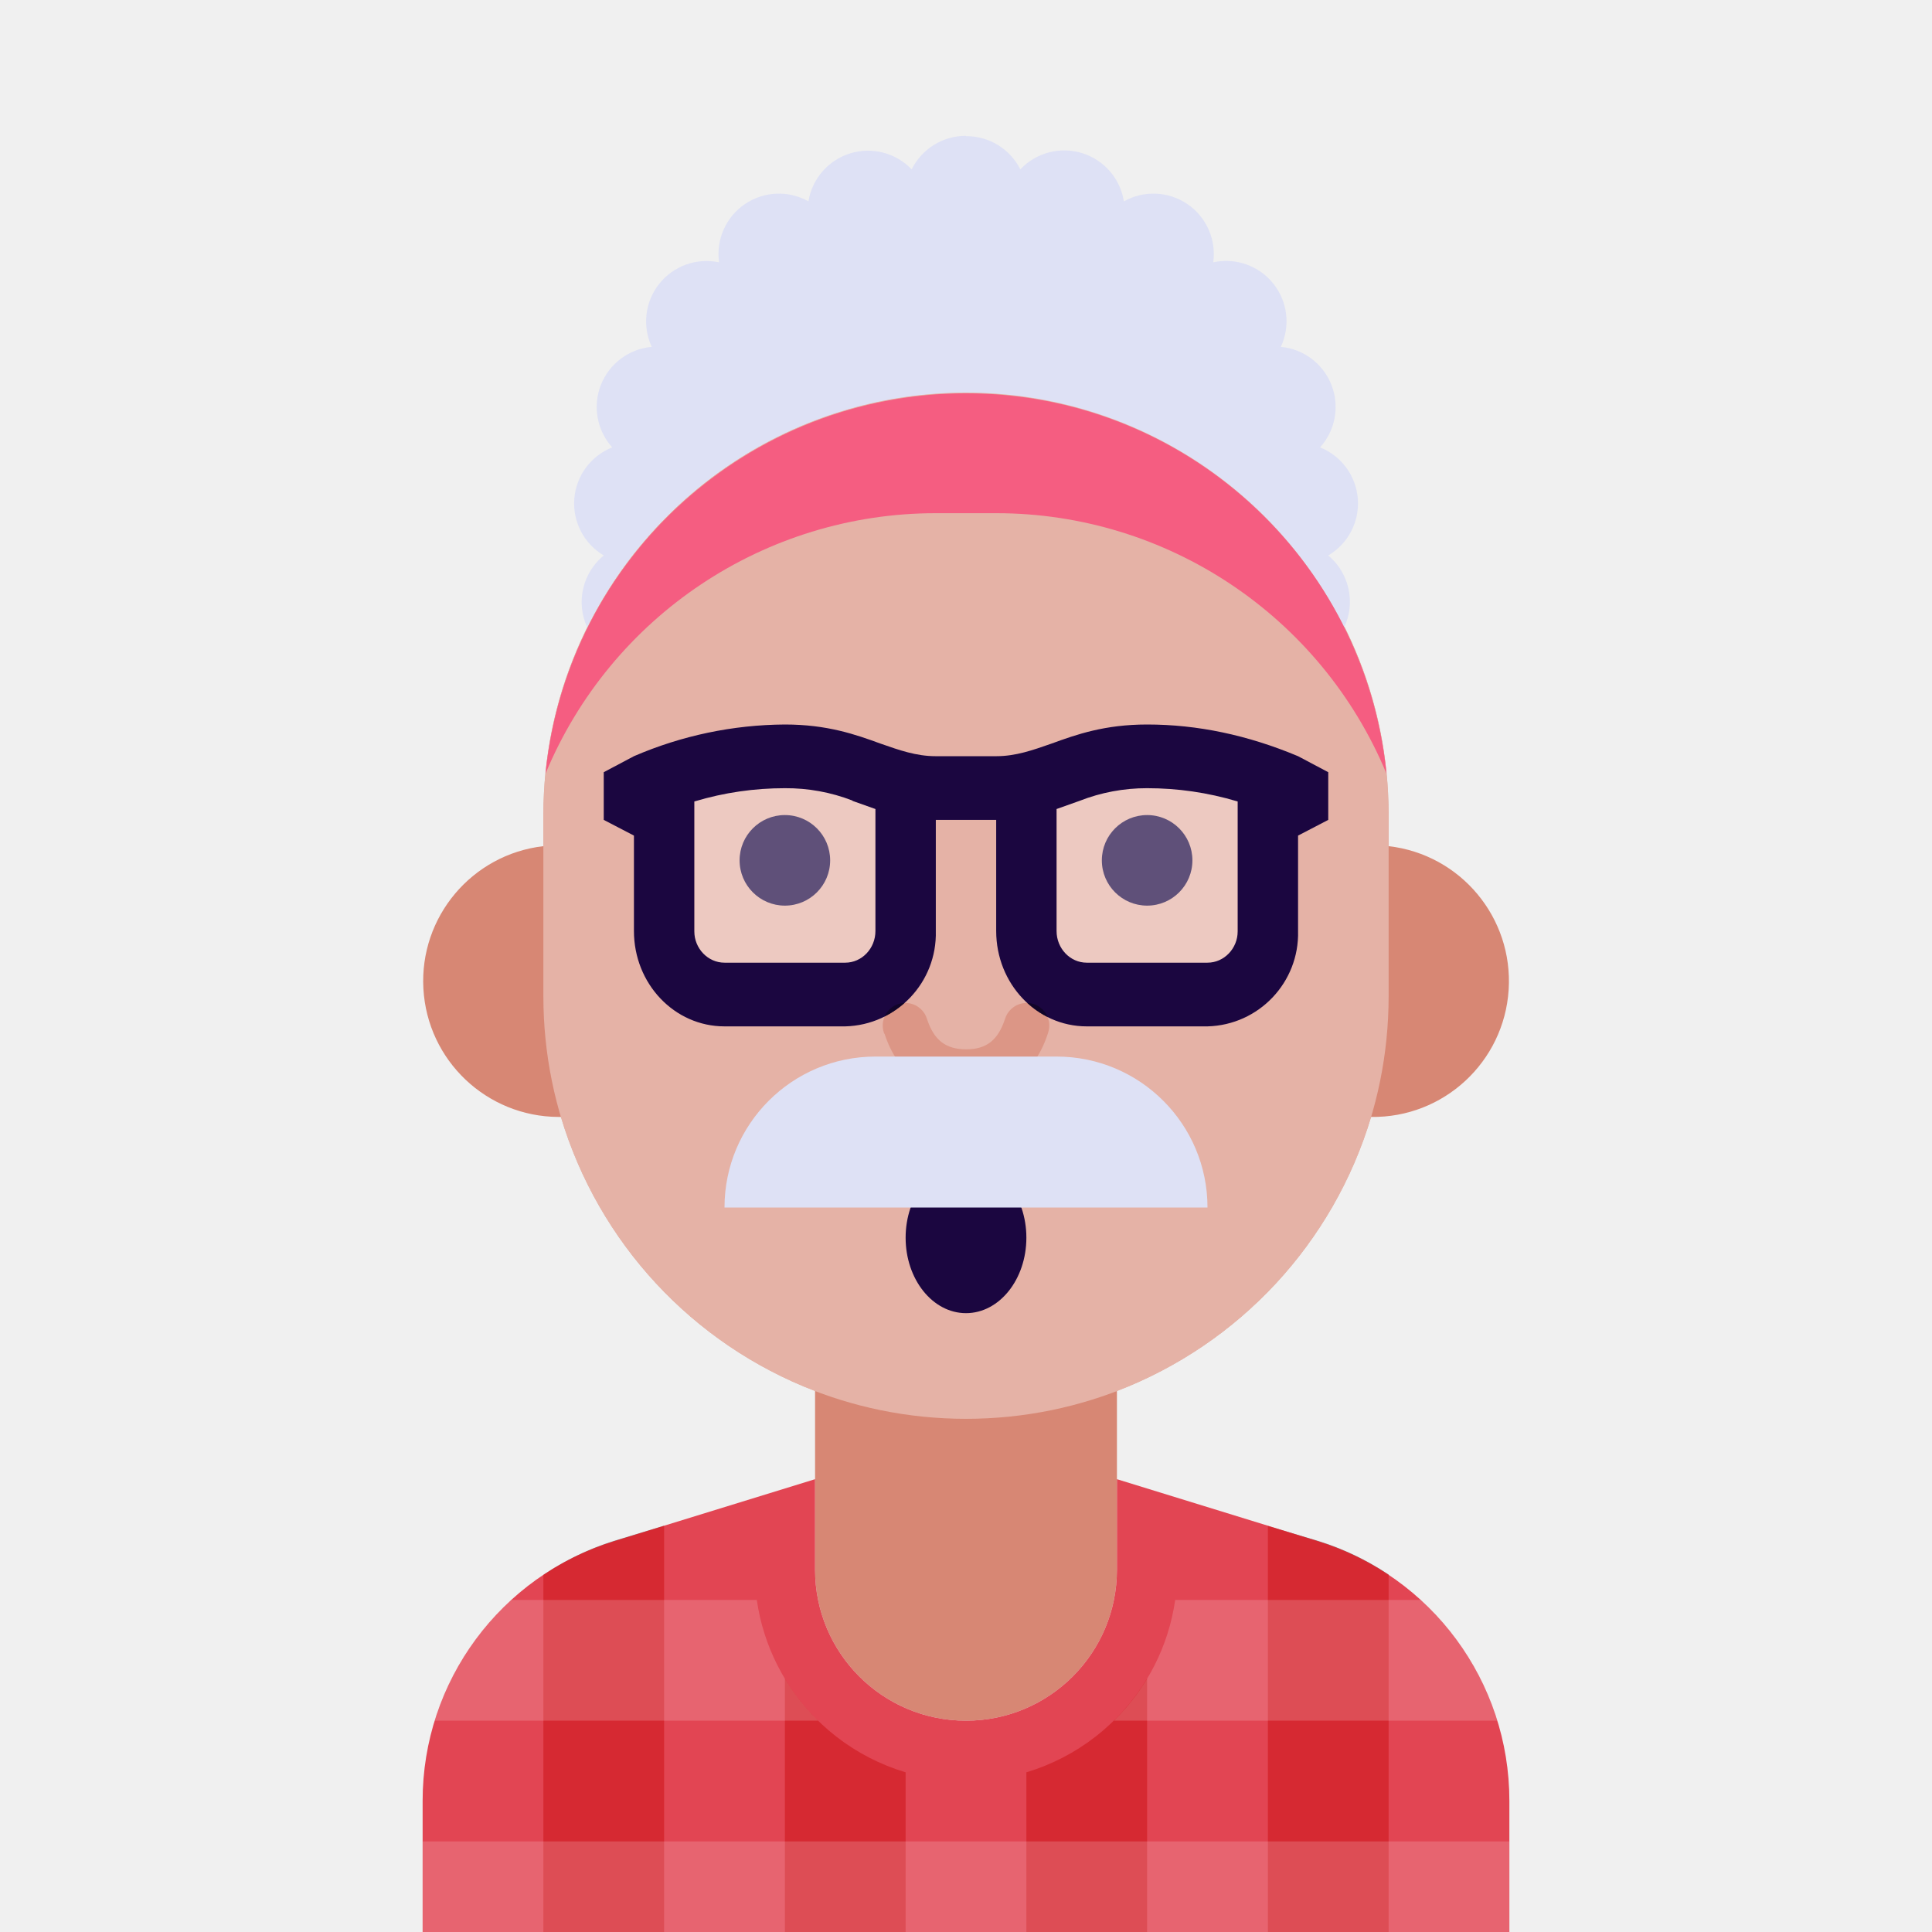
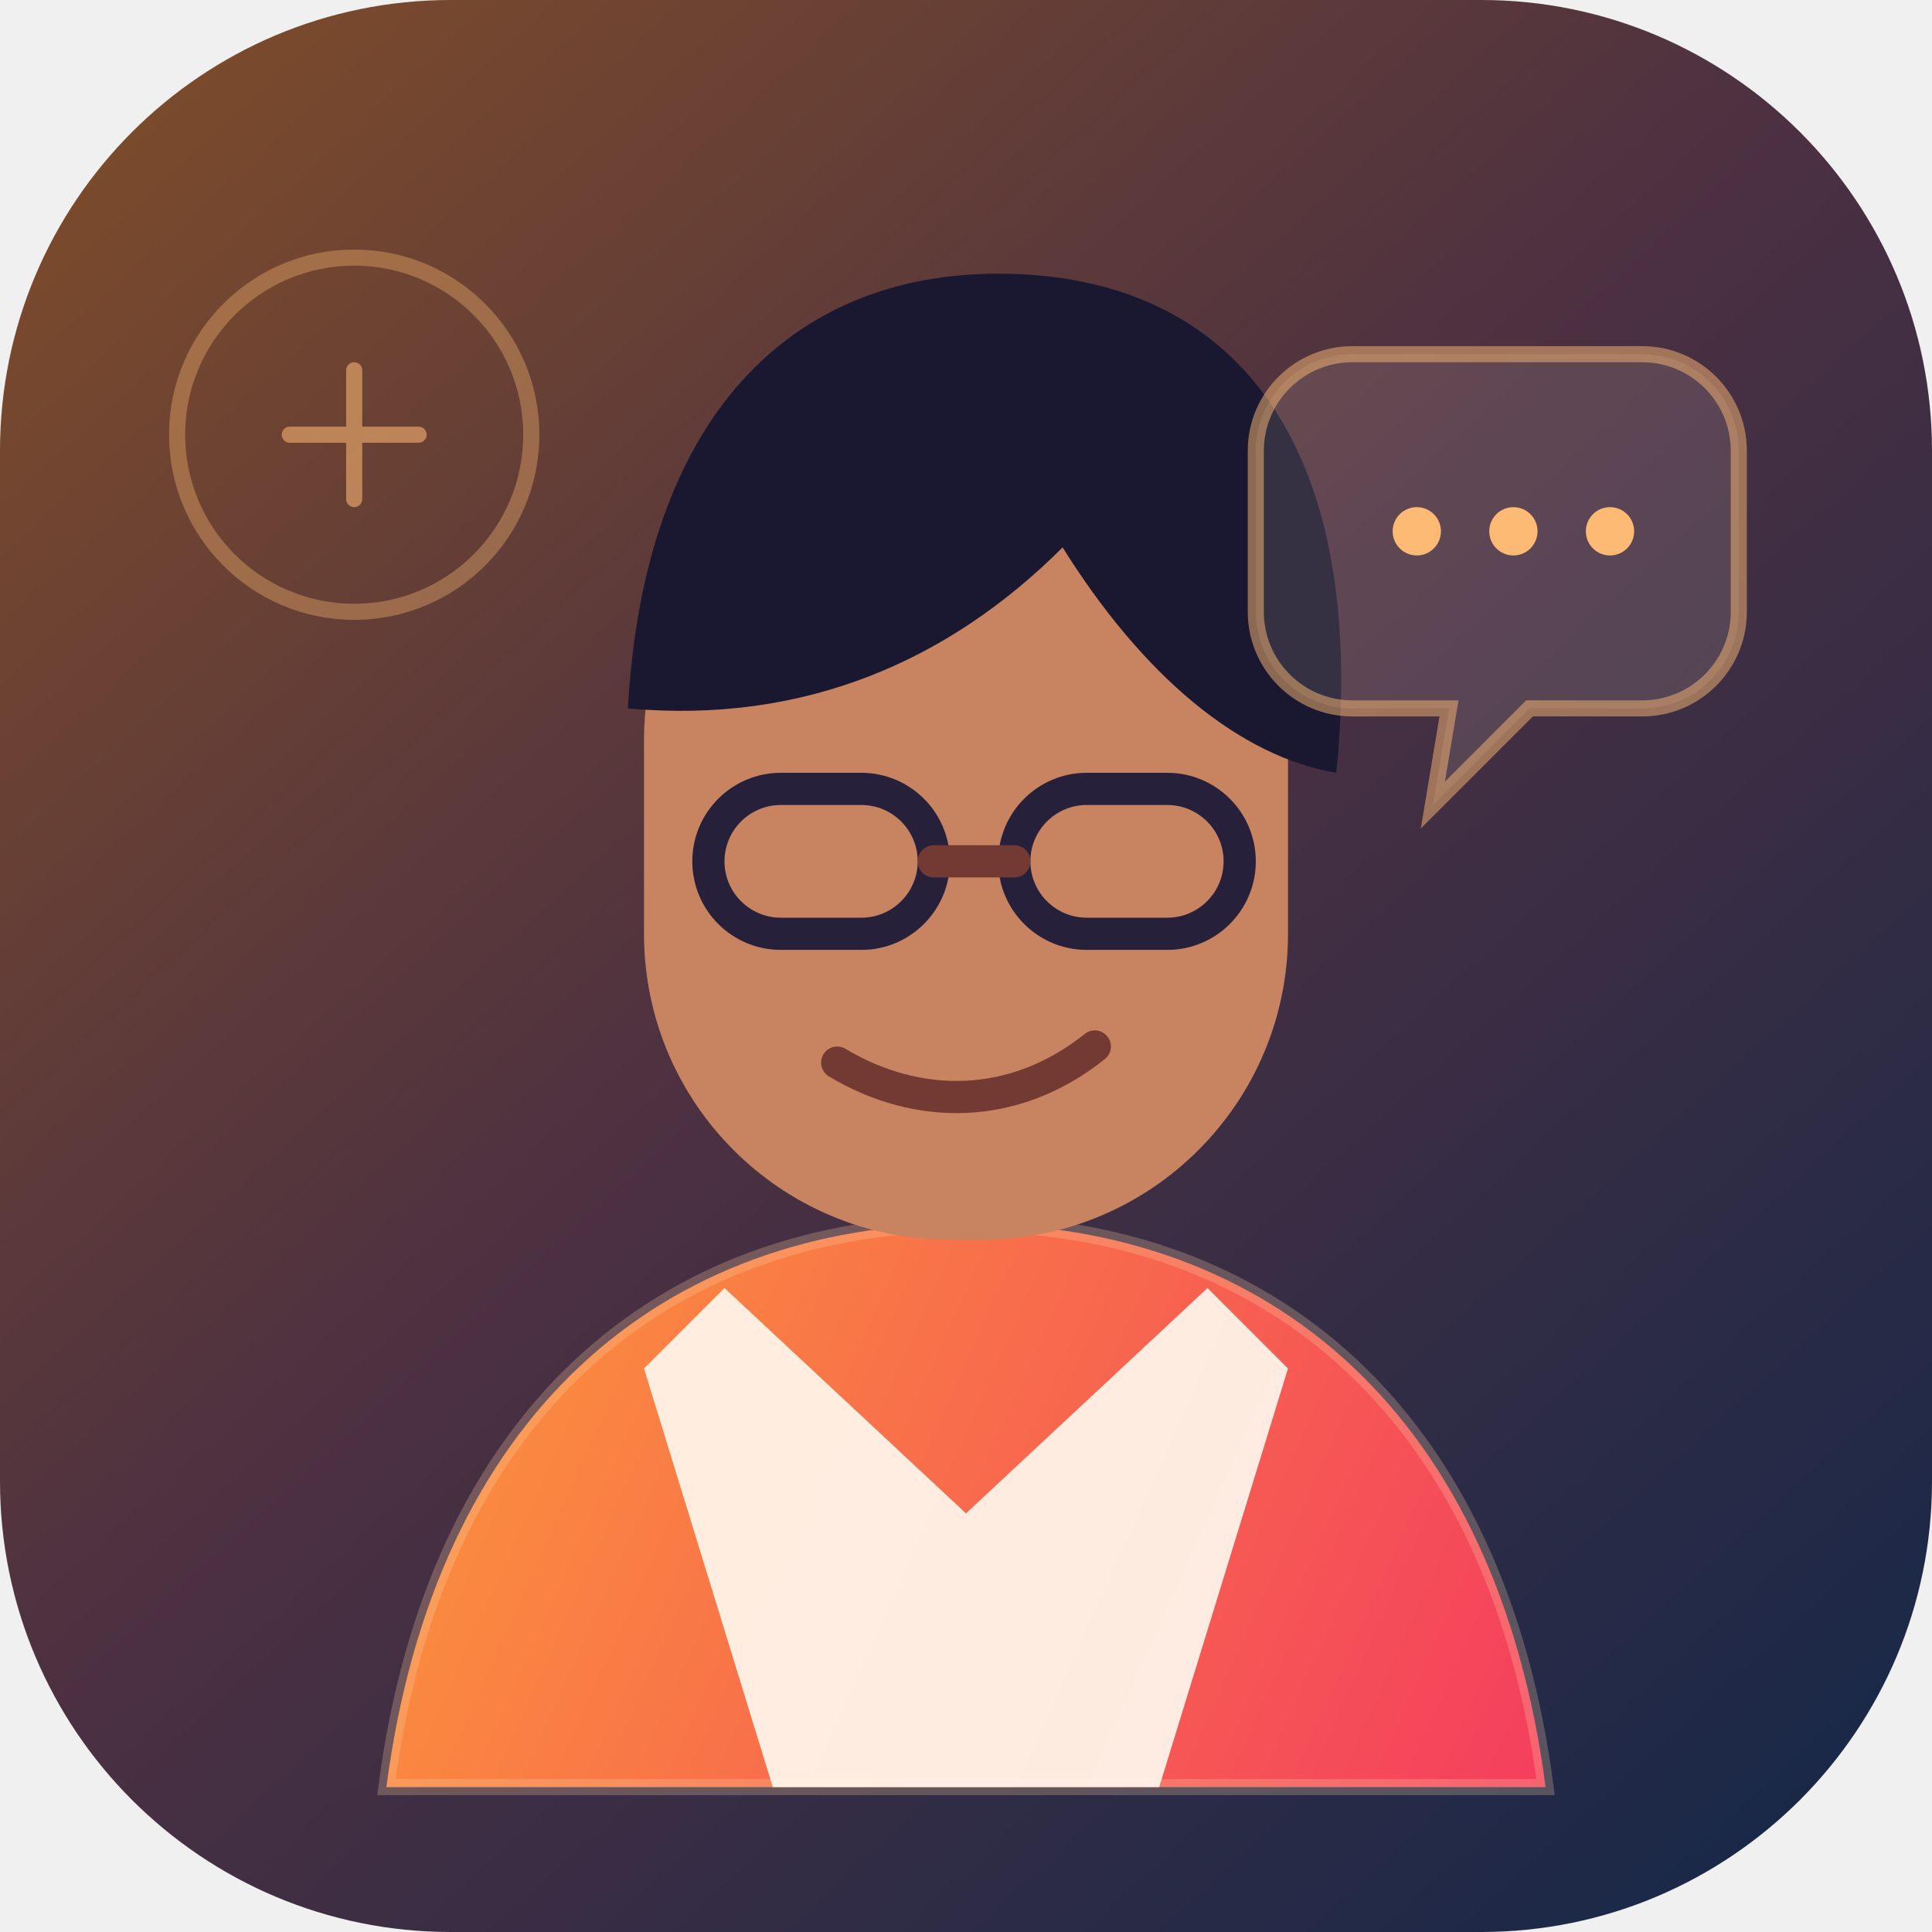
- <svg xmlns="http://www.w3.org/2000/svg" viewBox="0 0 64 64" fill="none" shape-rendering="auto">
-   <mask id="viewboxMask">
-     <rect width="64" height="64" rx="0" ry="0" x="0" y="0" fill="#fff" />
-   </mask>
-   <g mask="url(#viewboxMask)">
-     <path d="M37 46.08V52a5 5 0 0 1-10 0v-5.92A14.04 14.04 0 0 1 18.58 37h-.08a4.5 4.5 0 0 1-.5-8.97V27a14 14 0 1 1 28 0v1.03a4.5 4.5 0 0 1-.58 8.97A14.04 14.04 0 0 1 37 46.08Z" fill="#d78774" />
-     <mask id="personas-a" style="mask-type:luminance" maskUnits="userSpaceOnUse" x="14" y="13" width="36" height="44">
-       <path d="M37 46.08V52a5 5 0 0 1-10 0v-5.92A14.04 14.04 0 0 1 18.58 37h-.08a4.5 4.5 0 0 1-.5-8.97V27a14 14 0 1 1 28 0v1.03a4.5 4.5 0 0 1-.58 8.97A14.04 14.04 0 0 1 37 46.08Z" fill="#fff" />
-     </mask>
-     <g mask="url(#personas-a)">
-       <path d="M32 13a14 14 0 0 1 14 14v6a14 14 0 1 1-28 0v-6a14 14 0 0 1 14-14Z" fill="#fff" style="mix-blend-mode:overlay" opacity=".36" />
-     </g>
-     <g transform="translate(20 24)">
-       <path d="M6 6a1.5 1.5 0 1 0 0-3 1.5 1.5 0 0 0 0 3ZM18 6a1.5 1.5 0 1 0 0-3 1.5 1.5 0 0 0 0 3Z" fill="#1B0640" />
-       <path d="M9 2H3v6h6V2ZM21 2h-6v6h6V2Z" opacity=".3" fill="#fff" />
-       <path fill-rule="evenodd" clip-rule="evenodd" d="M11 1.05h2c.65 0 1.21-.2 1.84-.42C15.66.33 16.6 0 18 0c1.67 0 3.33.35 5 1.05l1 .53v1.58l-1 .52v3.16A3.08 3.08 0 0 1 20 10h-4c-1.66 0-3-1.41-3-3.16V3.16h-2v3.68A3.08 3.08 0 0 1 8 10H4c-1.66 0-3-1.41-3-3.16V3.68l-1-.52V1.58l1-.53A12.8 12.8 0 0 1 6 0c1.4 0 2.34.33 3.16.63.63.22 1.19.42 1.84.42ZM8.24 2.52A6.1 6.1 0 0 0 6 2.11c-1 0-2 .14-3 .44v4.3c0 .57.45 1.04 1 1.04h4c.55 0 1-.47 1-1.05V2.8l-.76-.27ZM15 2.8l.76-.27A6.1 6.1 0 0 1 18 2.11c1 0 2 .14 3 .44v4.3c0 .57-.45 1.04-1 1.04h-4c-.55 0-1-.47-1-1.05V2.8Z" fill="#1B0640" />
-     </g>
-     <g transform="translate(2 2)">
-       <path d="M30 2.5a2 2 0 0 0-1.8 1.11 2 2 0 0 0-3.42 1.06 2 2 0 0 0-2.96 2.02 2 2 0 0 0-2.23 2.8 2 2 0 0 0-1.31 3.33A2 2 0 0 0 18 16.4a2 2 0 0 0-.55 2.38 14 14 0 0 1 25.08 0A2 2 0 0 0 42 16.4a2 2 0 0 0-.27-3.58 2 2 0 0 0-1.3-3.33 2 2 0 0 0-2.24-2.8 2 2 0 0 0-2.96-2.02 2 2 0 0 0-3.43-1.06A2 2 0 0 0 30 2.51Z" fill="#dee1f5" />
-       <path d="M43.93 23.63A14 14 0 0 0 31 15h-2a14 14 0 0 0-12.93 8.63 14 14 0 0 1 27.86 0Z" fill="#F55D81" />
-     </g>
-     <g transform="translate(11 44)">
-       <path d="M16 5v3a5 5 0 0 0 10 0V5l6.65 2.05a9 9 0 0 1 6.35 8.6V20H3v-4.35a9 9 0 0 1 6.35-8.6L16 5Z" fill="#e24553" />
-       <path d="m11 6.54-1.65.5A9 9 0 0 0 7 8.17V20h4V6.54ZM15 20h4v-5.29a7.02 7.02 0 0 1-4-3.1V20ZM23 20h4v-8.4a7.02 7.02 0 0 1-4 3.11v5.3ZM31 20h4V8.16a9 9 0 0 0-2.35-1.12L31 6.55V20Z" style="mix-blend-mode:overlay" opacity=".4" fill="#000" />
-       <path d="M3.4 13a9.01 9.01 0 0 1 2.53-4h8.14a6.98 6.98 0 0 0 2.03 4H3.4ZM39 17v3H3v-3h36ZM36.07 9a9.01 9.01 0 0 1 2.53 4H25.9a6.98 6.98 0 0 0 2.03-4h8.14Z" style="mix-blend-mode:lighten" opacity=".17" fill="#fff" />
-     </g>
-     <g transform="translate(23 36)">
-       <ellipse cx="9" cy="5" rx="2" ry="2.5" fill="#1B0640" />
-     </g>
-     <g transform="translate(24 28)">
-       <path d="M5.29 6.24a.75.75 0 1 1 1.42-.48c.23.7.62 1 1.3 1 .66 0 1.05-.3 1.28-1a.75.75 0 1 1 1.42.48c-.42 1.3-1.37 2.01-2.7 2.01S5.72 7.54 5.3 6.24Z" fill="#000" style="mix-blend-mode:overlay" opacity=".36" />
-     </g>
-     <g transform="translate(14 26)">
-       <path d="M10 14a5 5 0 0 1 5-5h6a5 5 0 0 1 5 5H10Z" fill="#dee1f5" />
-     </g>
-   </g>
+ <svg xmlns="http://www.w3.org/2000/svg" viewBox="0 0 120 120" fill="none">
+   <defs>
+     <linearGradient id="bg" x1="8" y1="4" x2="111" y2="117" gradientUnits="userSpaceOnUse">
+       <stop stop-color="#7C4B2B" />
+       <stop offset=".48" stop-color="#4B3042" />
+       <stop offset="1" stop-color="#182848" />
+     </linearGradient>
+     <linearGradient id="shirt" x1="27" y1="79" x2="96" y2="110" gradientUnits="userSpaceOnUse">
+       <stop stop-color="#FB923C" />
+       <stop offset="1" stop-color="#F43F5E" />
+     </linearGradient>
+   </defs>
+   <rect width="120" height="120" rx="28" fill="url(#bg)" />
+   <circle cx="22" cy="27" r="11" stroke="#FDBA74" stroke-opacity=".36" />
+   <path d="M18 27h8M22 23v8" stroke="#FDBA74" stroke-opacity=".56" stroke-linecap="round" />
+   <path d="M24 111c3-23 17-35 36-35s33 12 36 35H24Z" fill="url(#shirt)" stroke="#FED7AA" stroke-opacity=".25" />
+   <path d="m45 80 15 14 15-14 5 5-8 26H48l-8-26 5-5Z" fill="#FFF7ED" fill-opacity=".92" />
+   <rect x="40" y="27" width="40" height="50" rx="19" fill="#C88461" />
+   <path d="M39 44c1-18 10-27 23-27 15 0 23 11 21 31-6-1-12-6-17-14-7 7-16 11-27 10Z" fill="#1A1830" />
+   <rect x="44" y="49" width="14" height="9" rx="4.5" stroke="#27203A" stroke-width="2" />
+   <rect x="63" y="49" width="14" height="9" rx="4.5" stroke="#27203A" stroke-width="2" />
+   <path d="M58 53.5h5M52 66c5 3 11 3 16-1" stroke="#733A34" stroke-width="2" stroke-linecap="round" />
+   <path d="M84 22h18a6 6 0 0 1 6 6v10a6 6 0 0 1-6 6h-7l-6 6 1-6h-6a6 6 0 0 1-6-6V28a6 6 0 0 1 6-6Z" fill="#FFEDD5" fill-opacity=".12" stroke="#FDBA74" stroke-opacity=".5" />
+   <circle cx="88" cy="33" r="1.5" fill="#FDBA74" />
+   <circle cx="94" cy="33" r="1.5" fill="#FDBA74" />
+   <circle cx="100" cy="33" r="1.5" fill="#FDBA74" />
</svg>
